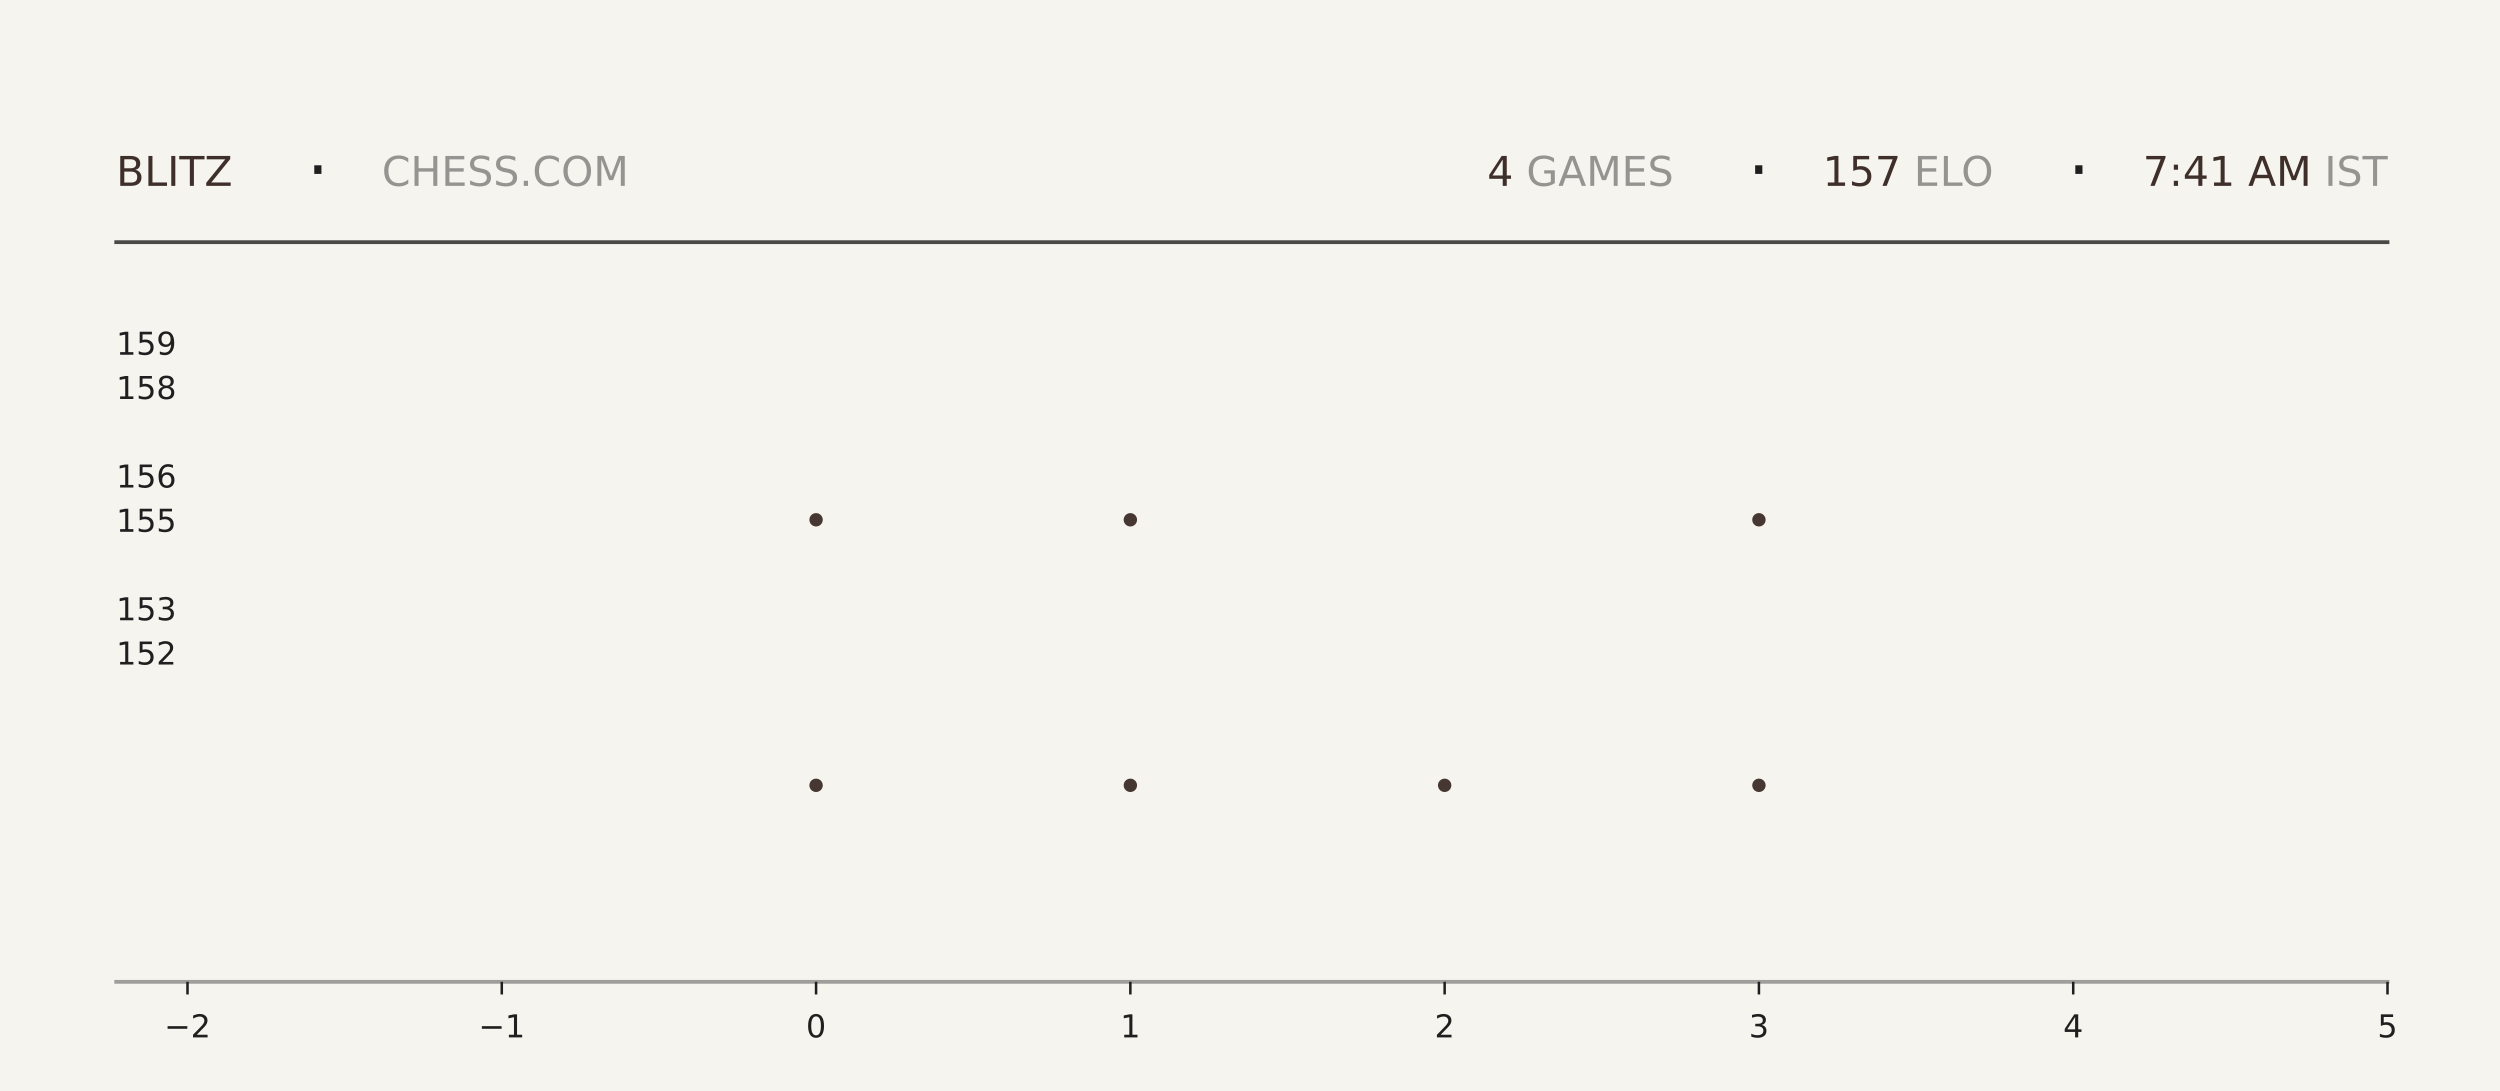
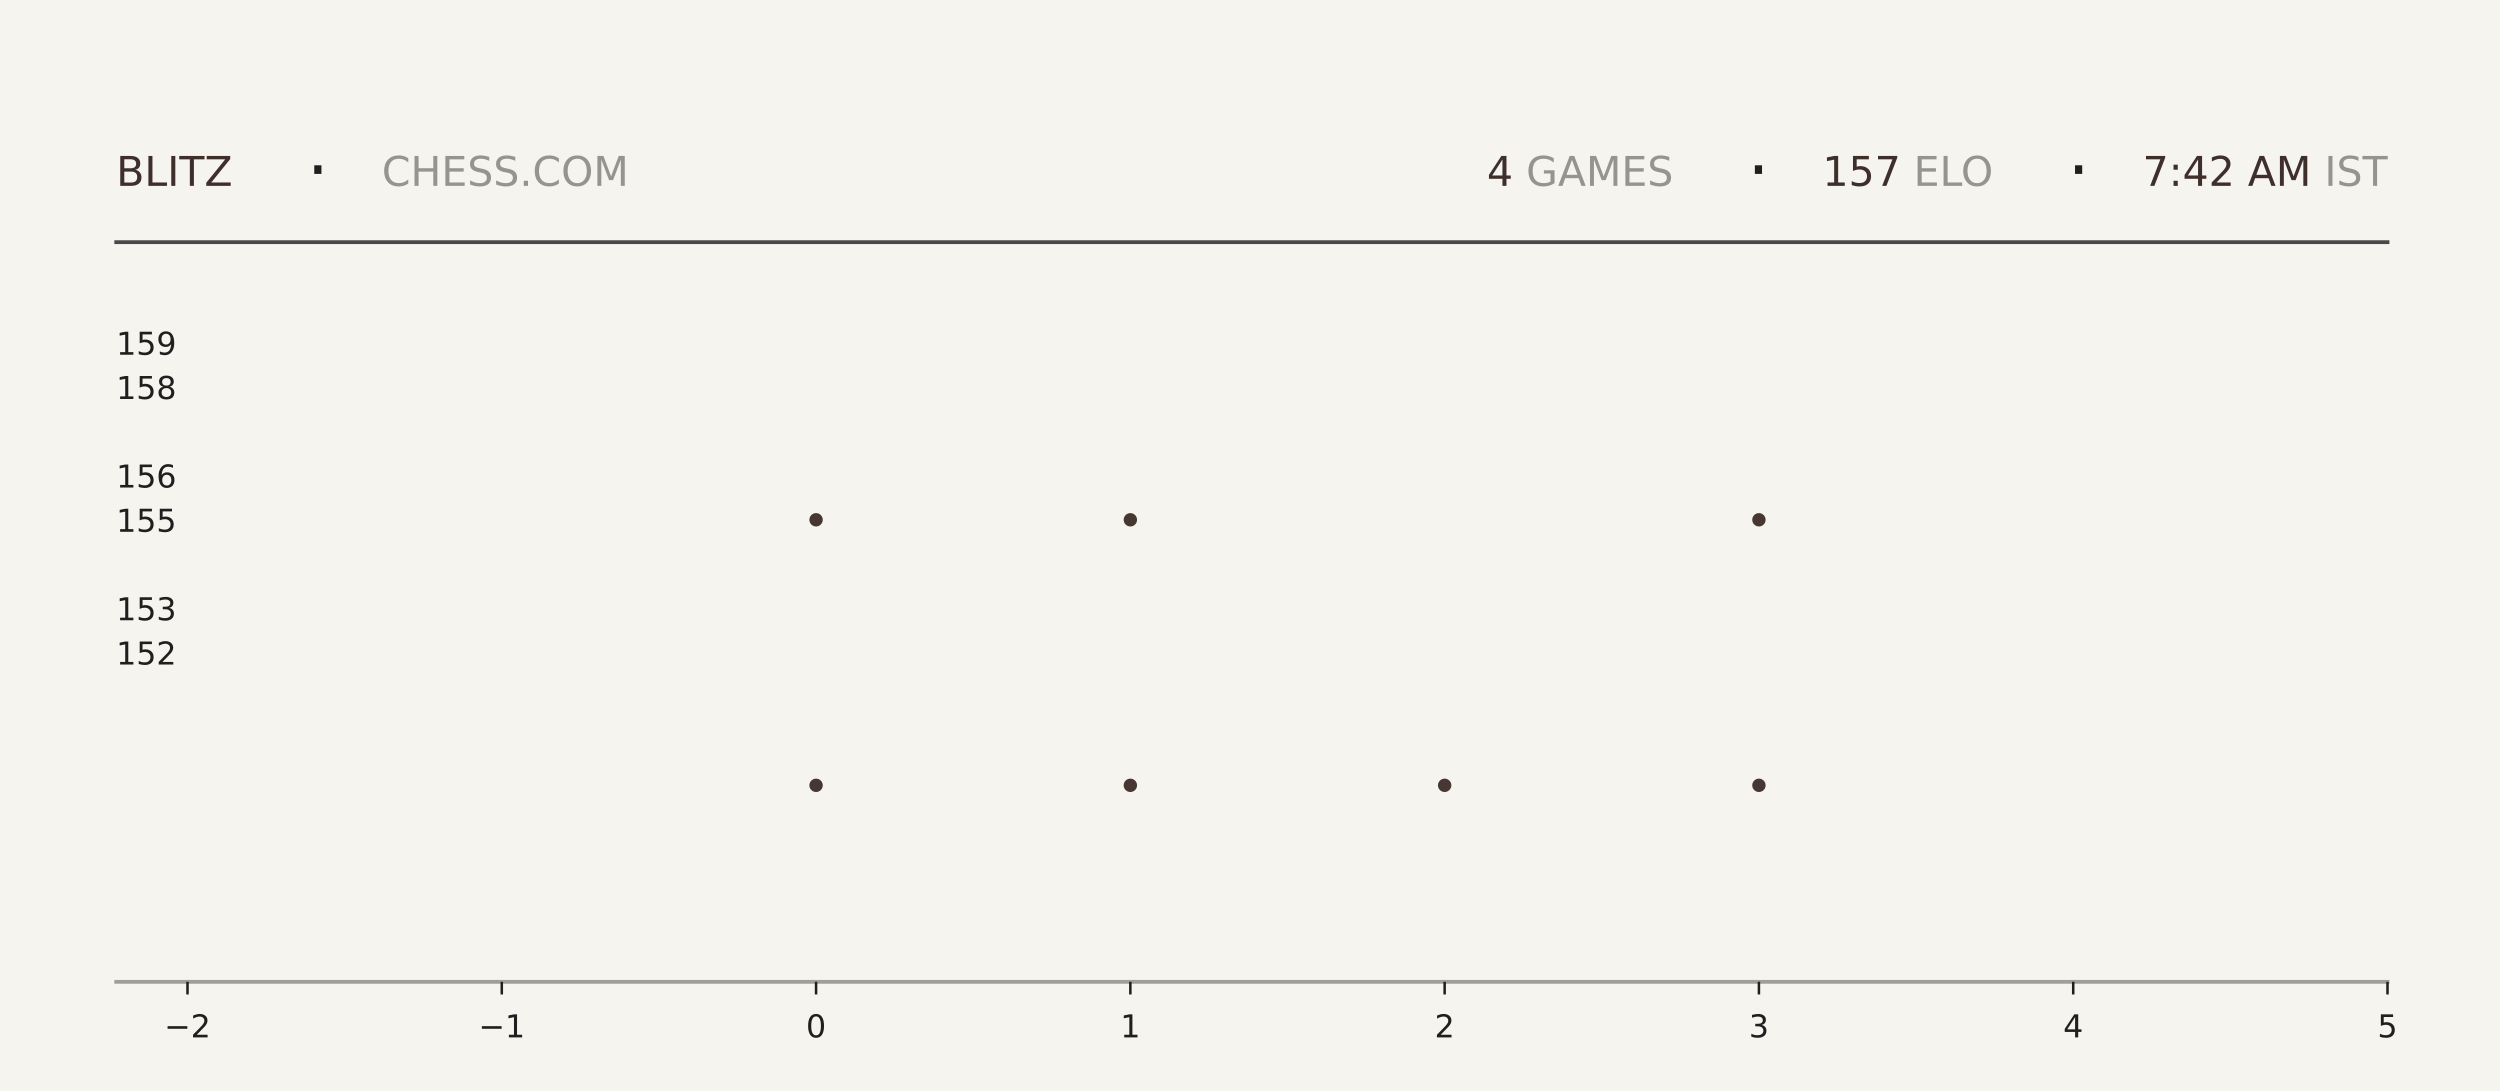
<svg xmlns="http://www.w3.org/2000/svg" xmlns:xlink="http://www.w3.org/1999/xlink" width="792pt" height="345.6pt" viewBox="0 0 792 345.6" version="1.1">
  <defs>
    <style type="text/css">*{stroke-linejoin: round; stroke-linecap: butt}</style>
  </defs>
  <g id="figure_1">
    <g id="patch_1">
      <path d="M 0 345.6  L 792 345.6  L 792 0  L 0 0  z " style="fill: #f6f4ef" />
    </g>
    <g id="axes_1">
      <g id="patch_2">
        <path d="M 59.4 311.04  L 756.36 311.04  L 756.36 103.68  L 59.4 103.68  z " style="fill: #f6f4ef" />
      </g>
      <g id="PathCollection_1">
        <defs>
-           <path id="ma65acd9423" d="M 0 2.121  C 0.563 2.121 1.102 1.898 1.5 1.5  C 1.898 1.102 2.121 0.563 2.121 0  C 2.121 -0.563 1.898 -1.102 1.5 -1.5  C 1.102 -1.898 0.563 -2.121 0 -2.121  C -0.563 -2.121 -1.102 -1.898 -1.5 -1.5  C -1.898 -1.102 -2.121 -0.563 -2.121 0  C -2.121 0.563 -1.898 1.102 -1.5 1.5  C -1.102 1.898 -0.563 2.121 0 2.121  z " />
-         </defs>
-         <g clip-path="url(#p434e46adcb)">
-           <use xlink:href="#ma65acd9423" x="258.531" y="248.79" style="fill: #3e2f2a; fill-opacity: 0.95" />
-           <use xlink:href="#ma65acd9423" x="258.531" y="164.668" style="fill: #3e2f2a; fill-opacity: 0.95" />
+           <path id="m4a6e4b1b20" d="M 0 2.121  C 0.563 2.121 1.102 1.898 1.5 1.5  C 1.898 1.102 2.121 0.563 2.121 0  C 2.121 -0.563 1.898 -1.102 1.5 -1.5  C 1.102 -1.898 0.563 -2.121 0 -2.121  C -0.563 -2.121 -1.102 -1.898 -1.5 -1.5  C -1.898 -1.102 -2.121 -0.563 -2.121 0  C -2.121 0.563 -1.898 1.102 -1.5 1.5  C -1.102 1.898 -0.563 2.121 0 2.121  z " />
+         </defs>
+         <g clip-path="url(#pd37db1d4ff)">
+           <use xlink:href="#m4a6e4b1b20" x="258.531" y="248.79" style="fill: #3e2f2a; fill-opacity: 0.95" />
+           <use xlink:href="#m4a6e4b1b20" x="258.531" y="164.668" style="fill: #3e2f2a; fill-opacity: 0.95" />
        </g>
      </g>
      <g id="PathCollection_2">
-         <g clip-path="url(#p434e46adcb)">
-           <use xlink:href="#ma65acd9423" x="358.097" y="248.79" style="fill: #3e2f2a; fill-opacity: 0.95" />
-           <use xlink:href="#ma65acd9423" x="358.097" y="164.668" style="fill: #3e2f2a; fill-opacity: 0.95" />
-           <use xlink:href="#ma65acd9423" x="358.097" y="80.547" style="fill: #3e2f2a; fill-opacity: 0.95" />
+         <g clip-path="url(#pd37db1d4ff)">
+           <use xlink:href="#m4a6e4b1b20" x="358.097" y="248.79" style="fill: #3e2f2a; fill-opacity: 0.95" />
+           <use xlink:href="#m4a6e4b1b20" x="358.097" y="164.668" style="fill: #3e2f2a; fill-opacity: 0.95" />
+           <use xlink:href="#m4a6e4b1b20" x="358.097" y="80.547" style="fill: #3e2f2a; fill-opacity: 0.95" />
        </g>
      </g>
      <g id="PathCollection_3">
-         <g clip-path="url(#p434e46adcb)">
-           <use xlink:href="#ma65acd9423" x="457.663" y="248.79" style="fill: #3e2f2a; fill-opacity: 0.95" />
+         <g clip-path="url(#pd37db1d4ff)">
+           <use xlink:href="#m4a6e4b1b20" x="457.663" y="248.79" style="fill: #3e2f2a; fill-opacity: 0.95" />
        </g>
      </g>
      <g id="PathCollection_4">
-         <g clip-path="url(#p434e46adcb)">
-           <use xlink:href="#ma65acd9423" x="557.229" y="248.79" style="fill: #3e2f2a; fill-opacity: 0.95" />
-           <use xlink:href="#ma65acd9423" x="557.229" y="164.668" style="fill: #3e2f2a; fill-opacity: 0.95" />
-           <use xlink:href="#ma65acd9423" x="557.229" y="80.547" style="fill: #3e2f2a; fill-opacity: 0.95" />
+         <g clip-path="url(#pd37db1d4ff)">
+           <use xlink:href="#m4a6e4b1b20" x="557.229" y="248.79" style="fill: #3e2f2a; fill-opacity: 0.95" />
+           <use xlink:href="#m4a6e4b1b20" x="557.229" y="164.668" style="fill: #3e2f2a; fill-opacity: 0.95" />
+           <use xlink:href="#m4a6e4b1b20" x="557.229" y="80.547" style="fill: #3e2f2a; fill-opacity: 0.95" />
        </g>
      </g>
      <g id="matplotlib.axis_1">
        <g id="xtick_1">
          <g id="line2d_1">
            <defs>
-               <path id="m7890677997" d="M 0 0  L 0 4  " style="stroke: #1f1f1f; stroke-width: 0.8" />
+               <path id="m4fa17d2de7" d="M 0 0  L 0 4  " style="stroke: #1f1f1f; stroke-width: 0.8" />
            </defs>
            <g>
-               <use xlink:href="#m7890677997" x="59.4" y="311.04" style="fill: #1f1f1f; stroke: #1f1f1f; stroke-width: 0.8" />
+               <use xlink:href="#m4fa17d2de7" x="59.4" y="311.04" style="fill: #1f1f1f; stroke: #1f1f1f; stroke-width: 0.8" />
            </g>
          </g>
          <g id="text_1">
            <g style="fill: #1f1f1f" transform="translate(52.02891 328.6384) scale(0.1 -0.1)">
              <defs>
                <path id="DejaVuSans-2212" d="M 678 2272  L 4684 2272  L 4684 1741  L 678 1741  L 678 2272  z " transform="scale(0.015625)" />
                <path id="DejaVuSans-32" d="M 1228 531  L 3431 531  L 3431 0  L 469 0  L 469 531  Q 828 903 1448 1529  Q 2069 2156 2228 2338  Q 2531 2678 2651 2914  Q 2772 3150 2772 3378  Q 2772 3750 2511 3984  Q 2250 4219 1831 4219  Q 1534 4219 1204 4116  Q 875 4013 500 3803  L 500 4441  Q 881 4594 1212 4672  Q 1544 4750 1819 4750  Q 2544 4750 2975 4387  Q 3406 4025 3406 3419  Q 3406 3131 3298 2873  Q 3191 2616 2906 2266  Q 2828 2175 2409 1742  Q 1991 1309 1228 531  z " transform="scale(0.015625)" />
              </defs>
              <use xlink:href="#DejaVuSans-2212" />
              <use xlink:href="#DejaVuSans-32" transform="translate(83.78906 0)" />
            </g>
          </g>
        </g>
        <g id="xtick_2">
          <g id="line2d_2">
            <g>
-               <use xlink:href="#m7890677997" x="158.966" y="311.04" style="fill: #1f1f1f; stroke: #1f1f1f; stroke-width: 0.8" />
+               <use xlink:href="#m4fa17d2de7" x="158.966" y="311.04" style="fill: #1f1f1f; stroke: #1f1f1f; stroke-width: 0.8" />
            </g>
          </g>
          <g id="text_2">
            <g style="fill: #1f1f1f" transform="translate(151.5946 328.6384) scale(0.1 -0.1)">
              <defs>
                <path id="DejaVuSans-31" d="M 794 531  L 1825 531  L 1825 4091  L 703 3866  L 703 4441  L 1819 4666  L 2450 4666  L 2450 531  L 3481 531  L 3481 0  L 794 0  L 794 531  z " transform="scale(0.015625)" />
              </defs>
              <use xlink:href="#DejaVuSans-2212" />
              <use xlink:href="#DejaVuSans-31" transform="translate(83.78906 0)" />
            </g>
          </g>
        </g>
        <g id="xtick_3">
          <g id="line2d_3">
            <g>
-               <use xlink:href="#m7890677997" x="258.531" y="311.04" style="fill: #1f1f1f; stroke: #1f1f1f; stroke-width: 0.8" />
+               <use xlink:href="#m4fa17d2de7" x="258.531" y="311.04" style="fill: #1f1f1f; stroke: #1f1f1f; stroke-width: 0.8" />
            </g>
          </g>
          <g id="text_3">
            <g style="fill: #1f1f1f" transform="translate(255.3502 328.6384) scale(0.1 -0.1)">
              <defs>
                <path id="DejaVuSans-30" d="M 2034 4250  Q 1547 4250 1301 3770  Q 1056 3291 1056 2328  Q 1056 1369 1301 889  Q 1547 409 2034 409  Q 2525 409 2770 889  Q 3016 1369 3016 2328  Q 3016 3291 2770 3770  Q 2525 4250 2034 4250  z M 2034 4750  Q 2819 4750 3233 4129  Q 3647 3509 3647 2328  Q 3647 1150 3233 529  Q 2819 -91 2034 -91  Q 1250 -91 836 529  Q 422 1150 422 2328  Q 422 3509 836 4129  Q 1250 4750 2034 4750  z " transform="scale(0.015625)" />
              </defs>
              <use xlink:href="#DejaVuSans-30" />
            </g>
          </g>
        </g>
        <g id="xtick_4">
          <g id="line2d_4">
            <g>
-               <use xlink:href="#m7890677997" x="358.097" y="311.04" style="fill: #1f1f1f; stroke: #1f1f1f; stroke-width: 0.8" />
+               <use xlink:href="#m4fa17d2de7" x="358.097" y="311.04" style="fill: #1f1f1f; stroke: #1f1f1f; stroke-width: 0.8" />
            </g>
          </g>
          <g id="text_4">
            <g style="fill: #1f1f1f" transform="translate(354.9159 328.6384) scale(0.1 -0.1)">
              <use xlink:href="#DejaVuSans-31" />
            </g>
          </g>
        </g>
        <g id="xtick_5">
          <g id="line2d_5">
            <g>
-               <use xlink:href="#m7890677997" x="457.663" y="311.04" style="fill: #1f1f1f; stroke: #1f1f1f; stroke-width: 0.8" />
+               <use xlink:href="#m4fa17d2de7" x="457.663" y="311.04" style="fill: #1f1f1f; stroke: #1f1f1f; stroke-width: 0.8" />
            </g>
          </g>
          <g id="text_5">
            <g style="fill: #1f1f1f" transform="translate(454.4816 328.6384) scale(0.1 -0.1)">
              <use xlink:href="#DejaVuSans-32" />
            </g>
          </g>
        </g>
        <g id="xtick_6">
          <g id="line2d_6">
            <g>
-               <use xlink:href="#m7890677997" x="557.229" y="311.04" style="fill: #1f1f1f; stroke: #1f1f1f; stroke-width: 0.8" />
+               <use xlink:href="#m4fa17d2de7" x="557.229" y="311.04" style="fill: #1f1f1f; stroke: #1f1f1f; stroke-width: 0.8" />
            </g>
          </g>
          <g id="text_6">
            <g style="fill: #1f1f1f" transform="translate(554.0473 328.6384) scale(0.1 -0.1)">
              <defs>
                <path id="DejaVuSans-33" d="M 2597 2516  Q 3050 2419 3304 2112  Q 3559 1806 3559 1356  Q 3559 666 3084 287  Q 2609 -91 1734 -91  Q 1441 -91 1130 -33  Q 819 25 488 141  L 488 750  Q 750 597 1062 519  Q 1375 441 1716 441  Q 2309 441 2620 675  Q 2931 909 2931 1356  Q 2931 1769 2642 2001  Q 2353 2234 1838 2234  L 1294 2234  L 1294 2753  L 1863 2753  Q 2328 2753 2575 2939  Q 2822 3125 2822 3475  Q 2822 3834 2567 4026  Q 2313 4219 1838 4219  Q 1578 4219 1281 4162  Q 984 4106 628 3988  L 628 4550  Q 988 4650 1302 4700  Q 1616 4750 1894 4750  Q 2613 4750 3031 4423  Q 3450 4097 3450 3541  Q 3450 3153 3228 2886  Q 3006 2619 2597 2516  z " transform="scale(0.015625)" />
              </defs>
              <use xlink:href="#DejaVuSans-33" />
            </g>
          </g>
        </g>
        <g id="xtick_7">
          <g id="line2d_7">
            <g>
-               <use xlink:href="#m7890677997" x="656.794" y="311.04" style="fill: #1f1f1f; stroke: #1f1f1f; stroke-width: 0.8" />
+               <use xlink:href="#m4fa17d2de7" x="656.794" y="311.04" style="fill: #1f1f1f; stroke: #1f1f1f; stroke-width: 0.8" />
            </g>
          </g>
          <g id="text_7">
            <g style="fill: #1f1f1f" transform="translate(653.613 328.6384) scale(0.1 -0.1)">
              <defs>
                <path id="DejaVuSans-34" d="M 2419 4116  L 825 1625  L 2419 1625  L 2419 4116  z M 2253 4666  L 3047 4666  L 3047 1625  L 3713 1625  L 3713 1100  L 3047 1100  L 3047 0  L 2419 0  L 2419 1100  L 313 1100  L 313 1709  L 2253 4666  z " transform="scale(0.015625)" />
              </defs>
              <use xlink:href="#DejaVuSans-34" />
            </g>
          </g>
        </g>
        <g id="xtick_8">
          <g id="line2d_8">
            <g>
-               <use xlink:href="#m7890677997" x="756.36" y="311.04" style="fill: #1f1f1f; stroke: #1f1f1f; stroke-width: 0.8" />
+               <use xlink:href="#m4fa17d2de7" x="756.36" y="311.04" style="fill: #1f1f1f; stroke: #1f1f1f; stroke-width: 0.8" />
            </g>
          </g>
          <g id="text_8">
            <g style="fill: #1f1f1f" transform="translate(753.1788 328.6384) scale(0.1 -0.1)">
              <defs>
                <path id="DejaVuSans-35" d="M 691 4666  L 3169 4666  L 3169 4134  L 1269 4134  L 1269 2991  Q 1406 3038 1543 3061  Q 1681 3084 1819 3084  Q 2600 3084 3056 2656  Q 3513 2228 3513 1497  Q 3513 744 3044 326  Q 2575 -91 1722 -91  Q 1428 -91 1123 -41  Q 819 9 494 109  L 494 744  Q 775 591 1075 516  Q 1375 441 1709 441  Q 2250 441 2565 725  Q 2881 1009 2881 1497  Q 2881 1984 2565 2268  Q 2250 2553 1709 2553  Q 1456 2553 1204 2497  Q 953 2441 691 2322  L 691 4666  z " transform="scale(0.015625)" />
              </defs>
              <use xlink:href="#DejaVuSans-35" />
            </g>
          </g>
        </g>
      </g>
      <g id="matplotlib.axis_2">
        <g id="ytick_1">
          <g id="line2d_9" />
          <g id="text_9">
            <g style="fill: #1f1f1f" transform="translate(36.8125 210.5283) scale(0.1 -0.1)">
              <use xlink:href="#DejaVuSans-31" />
              <use xlink:href="#DejaVuSans-35" transform="translate(63.62305 0)" />
              <use xlink:href="#DejaVuSans-32" transform="translate(127.2461 0)" />
            </g>
          </g>
        </g>
        <g id="ytick_2">
          <g id="line2d_10" />
          <g id="text_10">
            <g style="fill: #1f1f1f" transform="translate(36.8125 196.508) scale(0.1 -0.1)">
              <use xlink:href="#DejaVuSans-31" />
              <use xlink:href="#DejaVuSans-35" transform="translate(63.62305 0)" />
              <use xlink:href="#DejaVuSans-33" transform="translate(127.2461 0)" />
            </g>
          </g>
        </g>
        <g id="ytick_3">
          <g id="line2d_11" />
          <g id="text_11">
            <g style="fill: #1f1f1f" transform="translate(36.8125 168.4675) scale(0.1 -0.1)">
              <use xlink:href="#DejaVuSans-31" />
              <use xlink:href="#DejaVuSans-35" transform="translate(63.62305 0)" />
              <use xlink:href="#DejaVuSans-35" transform="translate(127.2461 0)" />
            </g>
          </g>
        </g>
        <g id="ytick_4">
          <g id="line2d_12" />
          <g id="text_12">
            <g style="fill: #1f1f1f" transform="translate(36.8125 154.4472) scale(0.1 -0.1)">
              <defs>
                <path id="DejaVuSans-36" d="M 2113 2584  Q 1688 2584 1439 2293  Q 1191 2003 1191 1497  Q 1191 994 1439 701  Q 1688 409 2113 409  Q 2538 409 2786 701  Q 3034 994 3034 1497  Q 3034 2003 2786 2293  Q 2538 2584 2113 2584  z M 3366 4563  L 3366 3988  Q 3128 4100 2886 4159  Q 2644 4219 2406 4219  Q 1781 4219 1451 3797  Q 1122 3375 1075 2522  Q 1259 2794 1537 2939  Q 1816 3084 2150 3084  Q 2853 3084 3261 2657  Q 3669 2231 3669 1497  Q 3669 778 3244 343  Q 2819 -91 2113 -91  Q 1303 -91 875 529  Q 447 1150 447 2328  Q 447 3434 972 4092  Q 1497 4750 2381 4750  Q 2619 4750 2861 4703  Q 3103 4656 3366 4563  z " transform="scale(0.015625)" />
              </defs>
              <use xlink:href="#DejaVuSans-31" />
              <use xlink:href="#DejaVuSans-35" transform="translate(63.62305 0)" />
              <use xlink:href="#DejaVuSans-36" transform="translate(127.2461 0)" />
            </g>
          </g>
        </g>
        <g id="ytick_5">
          <g id="line2d_13" />
          <g id="text_13">
            <g style="fill: #1f1f1f" transform="translate(36.8125 126.4066) scale(0.1 -0.1)">
              <defs>
                <path id="DejaVuSans-38" d="M 2034 2216  Q 1584 2216 1326 1975  Q 1069 1734 1069 1313  Q 1069 891 1326 650  Q 1584 409 2034 409  Q 2484 409 2743 651  Q 3003 894 3003 1313  Q 3003 1734 2745 1975  Q 2488 2216 2034 2216  z M 1403 2484  Q 997 2584 770 2862  Q 544 3141 544 3541  Q 544 4100 942 4425  Q 1341 4750 2034 4750  Q 2731 4750 3128 4425  Q 3525 4100 3525 3541  Q 3525 3141 3298 2862  Q 3072 2584 2669 2484  Q 3125 2378 3379 2068  Q 3634 1759 3634 1313  Q 3634 634 3220 271  Q 2806 -91 2034 -91  Q 1263 -91 848 271  Q 434 634 434 1313  Q 434 1759 690 2068  Q 947 2378 1403 2484  z M 1172 3481  Q 1172 3119 1398 2916  Q 1625 2713 2034 2713  Q 2441 2713 2670 2916  Q 2900 3119 2900 3481  Q 2900 3844 2670 4047  Q 2441 4250 2034 4250  Q 1625 4250 1398 4047  Q 1172 3844 1172 3481  z " transform="scale(0.015625)" />
              </defs>
              <use xlink:href="#DejaVuSans-31" />
              <use xlink:href="#DejaVuSans-35" transform="translate(63.62305 0)" />
              <use xlink:href="#DejaVuSans-38" transform="translate(127.2461 0)" />
            </g>
          </g>
        </g>
        <g id="ytick_6">
          <g id="line2d_14" />
          <g id="text_14">
            <g style="fill: #1f1f1f" transform="translate(36.8125 112.3863) scale(0.1 -0.1)">
              <defs>
                <path id="DejaVuSans-39" d="M 703 97  L 703 672  Q 941 559 1184 500  Q 1428 441 1663 441  Q 2288 441 2617 861  Q 2947 1281 2994 2138  Q 2813 1869 2534 1725  Q 2256 1581 1919 1581  Q 1219 1581 811 2004  Q 403 2428 403 3163  Q 403 3881 828 4315  Q 1253 4750 1959 4750  Q 2769 4750 3195 4129  Q 3622 3509 3622 2328  Q 3622 1225 3098 567  Q 2575 -91 1691 -91  Q 1453 -91 1209 -44  Q 966 3 703 97  z M 1959 2075  Q 2384 2075 2632 2365  Q 2881 2656 2881 3163  Q 2881 3666 2632 3958  Q 2384 4250 1959 4250  Q 1534 4250 1286 3958  Q 1038 3666 1038 3163  Q 1038 2656 1286 2365  Q 1534 2075 1959 2075  z " transform="scale(0.015625)" />
              </defs>
              <use xlink:href="#DejaVuSans-31" />
              <use xlink:href="#DejaVuSans-35" transform="translate(63.62305 0)" />
              <use xlink:href="#DejaVuSans-39" transform="translate(127.2461 0)" />
            </g>
          </g>
        </g>
      </g>
    </g>
    <g id="line2d_15">
      <path d="M 36.82 76.723  L 756.36 76.723  " style="fill: none; stroke: #1f1f1f; stroke-opacity: 0.8; stroke-width: 1.2; stroke-linecap: square" />
    </g>
    <g id="line2d_16">
      <path d="M 36.82 311.04  L 756.36 311.04  " style="fill: none; stroke: #1f1f1f; stroke-opacity: 0.4; stroke-width: 1.2; stroke-linecap: square" />
    </g>
    <g id="text_15">
      <g style="fill: #3e2f2a" transform="translate(36.82 58.88319) scale(0.13 -0.13)">
        <defs>
          <path id="DejaVuSans-42" d="M 1259 2228  L 1259 519  L 2272 519  Q 2781 519 3026 730  Q 3272 941 3272 1375  Q 3272 1813 3026 2020  Q 2781 2228 2272 2228  L 1259 2228  z M 1259 4147  L 1259 2741  L 2194 2741  Q 2656 2741 2882 2914  Q 3109 3088 3109 3444  Q 3109 3797 2882 3972  Q 2656 4147 2194 4147  L 1259 4147  z M 628 4666  L 2241 4666  Q 2963 4666 3353 4366  Q 3744 4066 3744 3513  Q 3744 3084 3544 2831  Q 3344 2578 2956 2516  Q 3422 2416 3680 2098  Q 3938 1781 3938 1306  Q 3938 681 3513 340  Q 3088 0 2303 0  L 628 0  L 628 4666  z " transform="scale(0.015625)" />
          <path id="DejaVuSans-4c" d="M 628 4666  L 1259 4666  L 1259 531  L 3531 531  L 3531 0  L 628 0  L 628 4666  z " transform="scale(0.015625)" />
          <path id="DejaVuSans-49" d="M 628 4666  L 1259 4666  L 1259 0  L 628 0  L 628 4666  z " transform="scale(0.015625)" />
          <path id="DejaVuSans-54" d="M -19 4666  L 3928 4666  L 3928 4134  L 2272 4134  L 2272 0  L 1638 0  L 1638 4134  L -19 4134  L -19 4666  z " transform="scale(0.015625)" />
          <path id="DejaVuSans-5a" d="M 359 4666  L 4025 4666  L 4025 4184  L 1075 531  L 4097 531  L 4097 0  L 288 0  L 288 481  L 3238 4134  L 359 4134  L 359 4666  z " transform="scale(0.015625)" />
        </defs>
        <use xlink:href="#DejaVuSans-42" />
        <use xlink:href="#DejaVuSans-4c" transform="translate(68.60352 0)" />
        <use xlink:href="#DejaVuSans-49" transform="translate(124.3164 0)" />
        <use xlink:href="#DejaVuSans-54" transform="translate(153.8086 0)" />
        <use xlink:href="#DejaVuSans-5a" transform="translate(214.8926 0)" />
      </g>
    </g>
    <g id="text_16">
      <g style="fill: #1f1f1f" transform="translate(97.21 61.36662) scale(0.22 -0.22)">
        <defs>
          <path id="DejaVuSans-b7" d="M 684 2619  L 1344 2619  L 1344 1825  L 684 1825  L 684 2619  z " transform="scale(0.015625)" />
        </defs>
        <use xlink:href="#DejaVuSans-b7" />
      </g>
    </g>
    <g id="text_17">
      <g style="fill: #1f1f1f; opacity: 0.45" transform="translate(120.97 58.88319) scale(0.13 -0.13)">
        <defs>
          <path id="DejaVuSans-43" d="M 4122 4306  L 4122 3641  Q 3803 3938 3442 4084  Q 3081 4231 2675 4231  Q 1875 4231 1450 3742  Q 1025 3253 1025 2328  Q 1025 1406 1450 917  Q 1875 428 2675 428  Q 3081 428 3442 575  Q 3803 722 4122 1019  L 4122 359  Q 3791 134 3420 21  Q 3050 -91 2638 -91  Q 1578 -91 968 557  Q 359 1206 359 2328  Q 359 3453 968 4101  Q 1578 4750 2638 4750  Q 3056 4750 3426 4639  Q 3797 4528 4122 4306  z " transform="scale(0.015625)" />
          <path id="DejaVuSans-48" d="M 628 4666  L 1259 4666  L 1259 2753  L 3553 2753  L 3553 4666  L 4184 4666  L 4184 0  L 3553 0  L 3553 2222  L 1259 2222  L 1259 0  L 628 0  L 628 4666  z " transform="scale(0.015625)" />
          <path id="DejaVuSans-45" d="M 628 4666  L 3578 4666  L 3578 4134  L 1259 4134  L 1259 2753  L 3481 2753  L 3481 2222  L 1259 2222  L 1259 531  L 3634 531  L 3634 0  L 628 0  L 628 4666  z " transform="scale(0.015625)" />
          <path id="DejaVuSans-53" d="M 3425 4513  L 3425 3897  Q 3066 4069 2747 4153  Q 2428 4238 2131 4238  Q 1616 4238 1336 4038  Q 1056 3838 1056 3469  Q 1056 3159 1242 3001  Q 1428 2844 1947 2747  L 2328 2669  Q 3034 2534 3370 2195  Q 3706 1856 3706 1288  Q 3706 609 3251 259  Q 2797 -91 1919 -91  Q 1588 -91 1214 -16  Q 841 59 441 206  L 441 856  Q 825 641 1194 531  Q 1563 422 1919 422  Q 2459 422 2753 634  Q 3047 847 3047 1241  Q 3047 1584 2836 1778  Q 2625 1972 2144 2069  L 1759 2144  Q 1053 2284 737 2584  Q 422 2884 422 3419  Q 422 4038 858 4394  Q 1294 4750 2059 4750  Q 2388 4750 2728 4690  Q 3069 4631 3425 4513  z " transform="scale(0.015625)" />
          <path id="DejaVuSans-2e" d="M 684 794  L 1344 794  L 1344 0  L 684 0  L 684 794  z " transform="scale(0.015625)" />
          <path id="DejaVuSans-4f" d="M 2522 4238  Q 1834 4238 1429 3725  Q 1025 3213 1025 2328  Q 1025 1447 1429 934  Q 1834 422 2522 422  Q 3209 422 3611 934  Q 4013 1447 4013 2328  Q 4013 3213 3611 3725  Q 3209 4238 2522 4238  z M 2522 4750  Q 3503 4750 4090 4092  Q 4678 3434 4678 2328  Q 4678 1225 4090 567  Q 3503 -91 2522 -91  Q 1538 -91 948 565  Q 359 1222 359 2328  Q 359 3434 948 4092  Q 1538 4750 2522 4750  z " transform="scale(0.015625)" />
          <path id="DejaVuSans-4d" d="M 628 4666  L 1569 4666  L 2759 1491  L 3956 4666  L 4897 4666  L 4897 0  L 4281 0  L 4281 4097  L 3078 897  L 2444 897  L 1241 4097  L 1241 0  L 628 0  L 628 4666  z " transform="scale(0.015625)" />
        </defs>
        <use xlink:href="#DejaVuSans-43" />
        <use xlink:href="#DejaVuSans-48" transform="translate(69.82422 0)" />
        <use xlink:href="#DejaVuSans-45" transform="translate(145.0195 0)" />
        <use xlink:href="#DejaVuSans-53" transform="translate(208.2031 0)" />
        <use xlink:href="#DejaVuSans-53" transform="translate(271.6797 0)" />
        <use xlink:href="#DejaVuSans-2e" transform="translate(335.1562 0)" />
        <use xlink:href="#DejaVuSans-43" transform="translate(366.9434 0)" />
        <use xlink:href="#DejaVuSans-4f" transform="translate(436.7676 0)" />
        <use xlink:href="#DejaVuSans-4d" transform="translate(515.4785 0)" />
      </g>
    </g>
    <g id="text_18">
-       <g style="fill: #3e2f2a" transform="translate(471.15 58.88319) scale(0.13 -0.13)">
+       <g style="fill: #3e2f2a" transform="translate(471.06 58.88319) scale(0.13 -0.13)">
        <use xlink:href="#DejaVuSans-34" />
      </g>
    </g>
    <g id="text_19">
-       <g style="fill: #1f1f1f; opacity: 0.45" transform="translate(479.43 58.88319) scale(0.13 -0.13)">
+       <g style="fill: #1f1f1f; opacity: 0.45" transform="translate(479.34 58.88319) scale(0.13 -0.13)">
        <defs>
          <path id="DejaVuSans-20" transform="scale(0.015625)" />
          <path id="DejaVuSans-47" d="M 3809 666  L 3809 1919  L 2778 1919  L 2778 2438  L 4434 2438  L 4434 434  Q 4069 175 3628 42  Q 3188 -91 2688 -91  Q 1594 -91 976 548  Q 359 1188 359 2328  Q 359 3472 976 4111  Q 1594 4750 2688 4750  Q 3144 4750 3555 4637  Q 3966 4525 4313 4306  L 4313 3634  Q 3963 3931 3569 4081  Q 3175 4231 2741 4231  Q 1884 4231 1454 3753  Q 1025 3275 1025 2328  Q 1025 1384 1454 906  Q 1884 428 2741 428  Q 3075 428 3337 486  Q 3600 544 3809 666  z " transform="scale(0.015625)" />
          <path id="DejaVuSans-41" d="M 2188 4044  L 1331 1722  L 3047 1722  L 2188 4044  z M 1831 4666  L 2547 4666  L 4325 0  L 3669 0  L 3244 1197  L 1141 1197  L 716 0  L 50 0  L 1831 4666  z " transform="scale(0.015625)" />
        </defs>
        <use xlink:href="#DejaVuSans-20" />
        <use xlink:href="#DejaVuSans-47" transform="translate(31.78711 0)" />
        <use xlink:href="#DejaVuSans-41" transform="translate(109.2773 0)" />
        <use xlink:href="#DejaVuSans-4d" transform="translate(177.6855 0)" />
        <use xlink:href="#DejaVuSans-45" transform="translate(263.9648 0)" />
        <use xlink:href="#DejaVuSans-53" transform="translate(327.1484 0)" />
      </g>
    </g>
    <g id="text_20">
-       <g style="fill: #1f1f1f" transform="translate(553.68 61.36662) scale(0.22 -0.22)">
+       <g style="fill: #1f1f1f" transform="translate(553.59 61.36662) scale(0.22 -0.22)">
        <use xlink:href="#DejaVuSans-b7" />
      </g>
    </g>
    <g id="text_21">
-       <g style="fill: #3e2f2a" transform="translate(577.44 58.88319) scale(0.13 -0.13)">
+       <g style="fill: #3e2f2a" transform="translate(577.35 58.88319) scale(0.13 -0.13)">
        <defs>
          <path id="DejaVuSans-37" d="M 525 4666  L 3525 4666  L 3525 4397  L 1831 0  L 1172 0  L 2766 4134  L 525 4134  L 525 4666  z " transform="scale(0.015625)" />
        </defs>
        <use xlink:href="#DejaVuSans-31" />
        <use xlink:href="#DejaVuSans-35" transform="translate(63.62305 0)" />
        <use xlink:href="#DejaVuSans-37" transform="translate(127.2461 0)" />
      </g>
    </g>
    <g id="text_22">
-       <g style="fill: #1f1f1f; opacity: 0.45" transform="translate(602.19 58.88319) scale(0.13 -0.13)">
+       <g style="fill: #1f1f1f; opacity: 0.45" transform="translate(602.1 58.88319) scale(0.13 -0.13)">
        <use xlink:href="#DejaVuSans-20" />
        <use xlink:href="#DejaVuSans-45" transform="translate(31.78711 0)" />
        <use xlink:href="#DejaVuSans-4c" transform="translate(94.9707 0)" />
        <use xlink:href="#DejaVuSans-4f" transform="translate(147.0586 0)" />
      </g>
    </g>
    <g id="text_23">
-       <g style="fill: #1f1f1f" transform="translate(655.11 61.36662) scale(0.22 -0.22)">
+       <g style="fill: #1f1f1f" transform="translate(655.02 61.36662) scale(0.22 -0.22)">
        <use xlink:href="#DejaVuSans-b7" />
      </g>
    </g>
    <g id="text_24">
-       <g style="fill: #3e2f2a" transform="translate(678.87 58.88319) scale(0.13 -0.13)">
+       <g style="fill: #3e2f2a" transform="translate(678.78 58.88319) scale(0.13 -0.13)">
        <defs>
          <path id="DejaVuSans-3a" d="M 750 794  L 1409 794  L 1409 0  L 750 0  L 750 794  z M 750 3309  L 1409 3309  L 1409 2516  L 750 2516  L 750 3309  z " transform="scale(0.015625)" />
        </defs>
        <use xlink:href="#DejaVuSans-37" />
        <use xlink:href="#DejaVuSans-3a" transform="translate(63.62305 0)" />
        <use xlink:href="#DejaVuSans-34" transform="translate(97.31445 0)" />
-         <use xlink:href="#DejaVuSans-31" transform="translate(160.9375 0)" />
+         <use xlink:href="#DejaVuSans-32" transform="translate(160.9375 0)" />
        <use xlink:href="#DejaVuSans-20" transform="translate(224.5605 0)" />
        <use xlink:href="#DejaVuSans-41" transform="translate(256.3477 0)" />
        <use xlink:href="#DejaVuSans-4d" transform="translate(324.7559 0)" />
      </g>
    </g>
    <g id="text_25">
      <g style="fill: #1f1f1f; opacity: 0.45" transform="translate(732.24 58.88319) scale(0.13 -0.13)">
        <use xlink:href="#DejaVuSans-20" />
        <use xlink:href="#DejaVuSans-49" transform="translate(31.78711 0)" />
        <use xlink:href="#DejaVuSans-53" transform="translate(61.2793 0)" />
        <use xlink:href="#DejaVuSans-54" transform="translate(124.7559 0)" />
      </g>
    </g>
  </g>
  <defs>
-     <clipPath id="p434e46adcb">
+     <clipPath id="pd37db1d4ff">
      <rect x="59.4" y="103.68" width="696.96" height="207.36" />
    </clipPath>
  </defs>
</svg>
